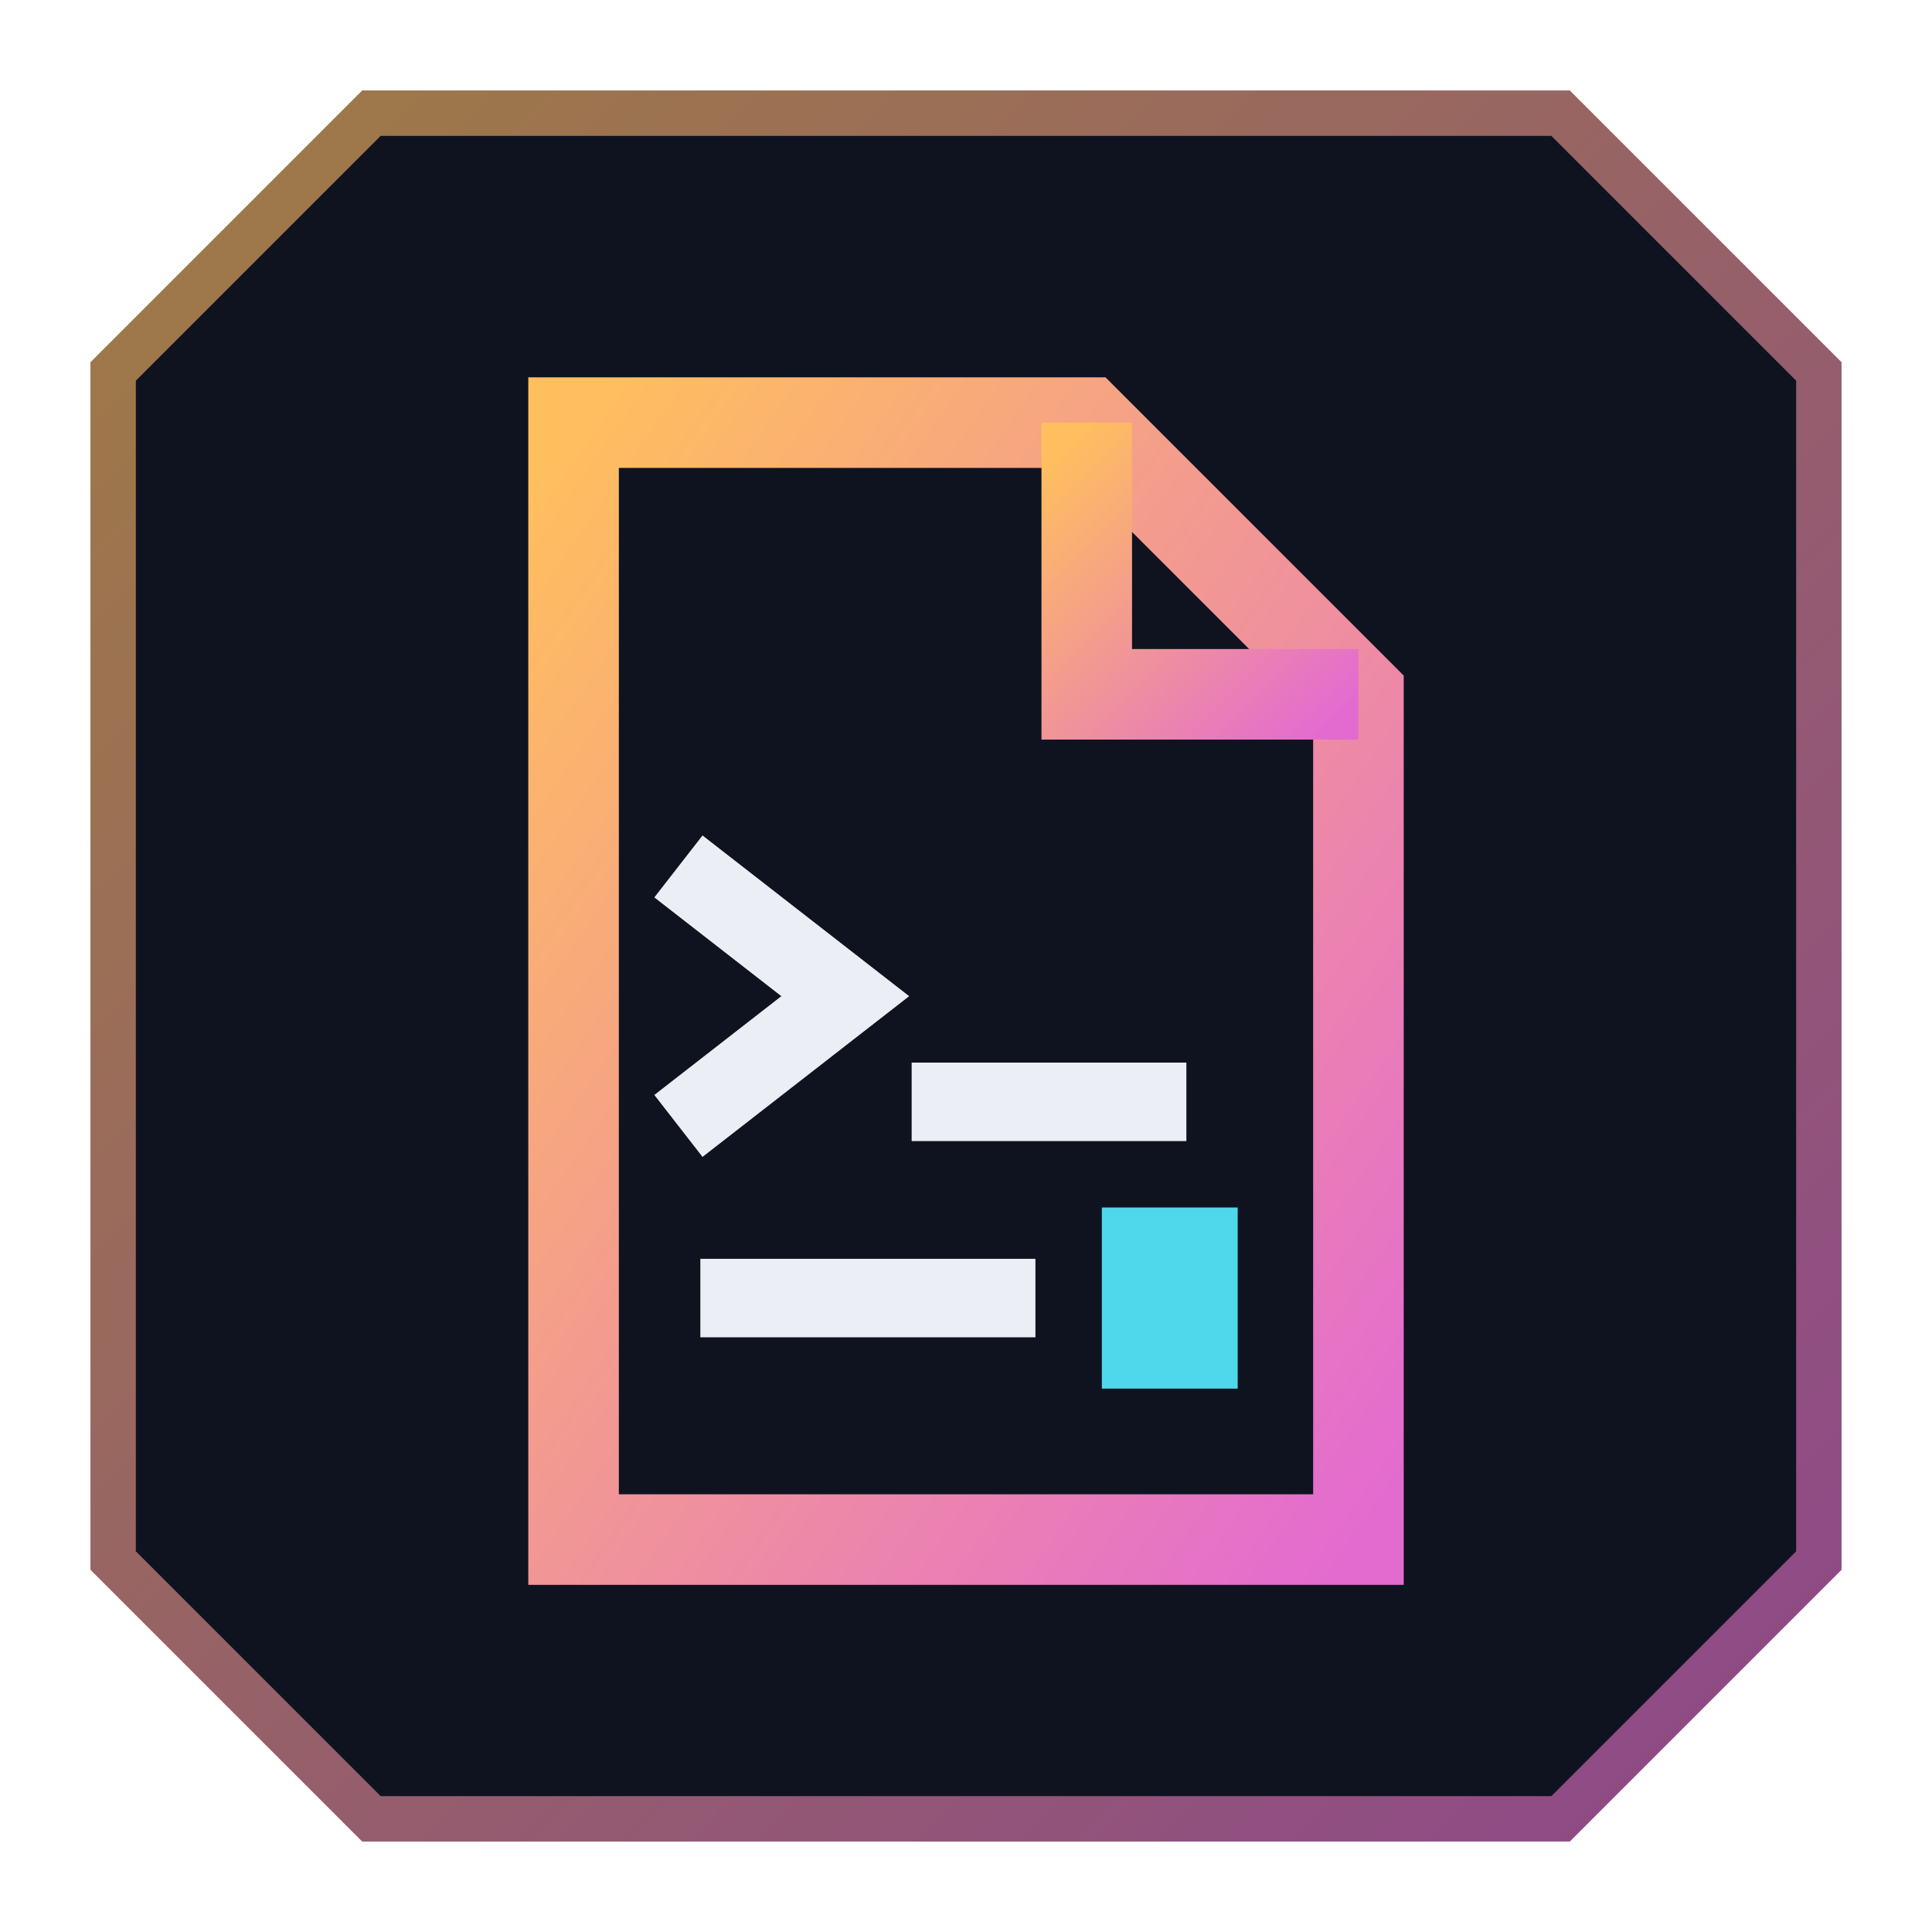
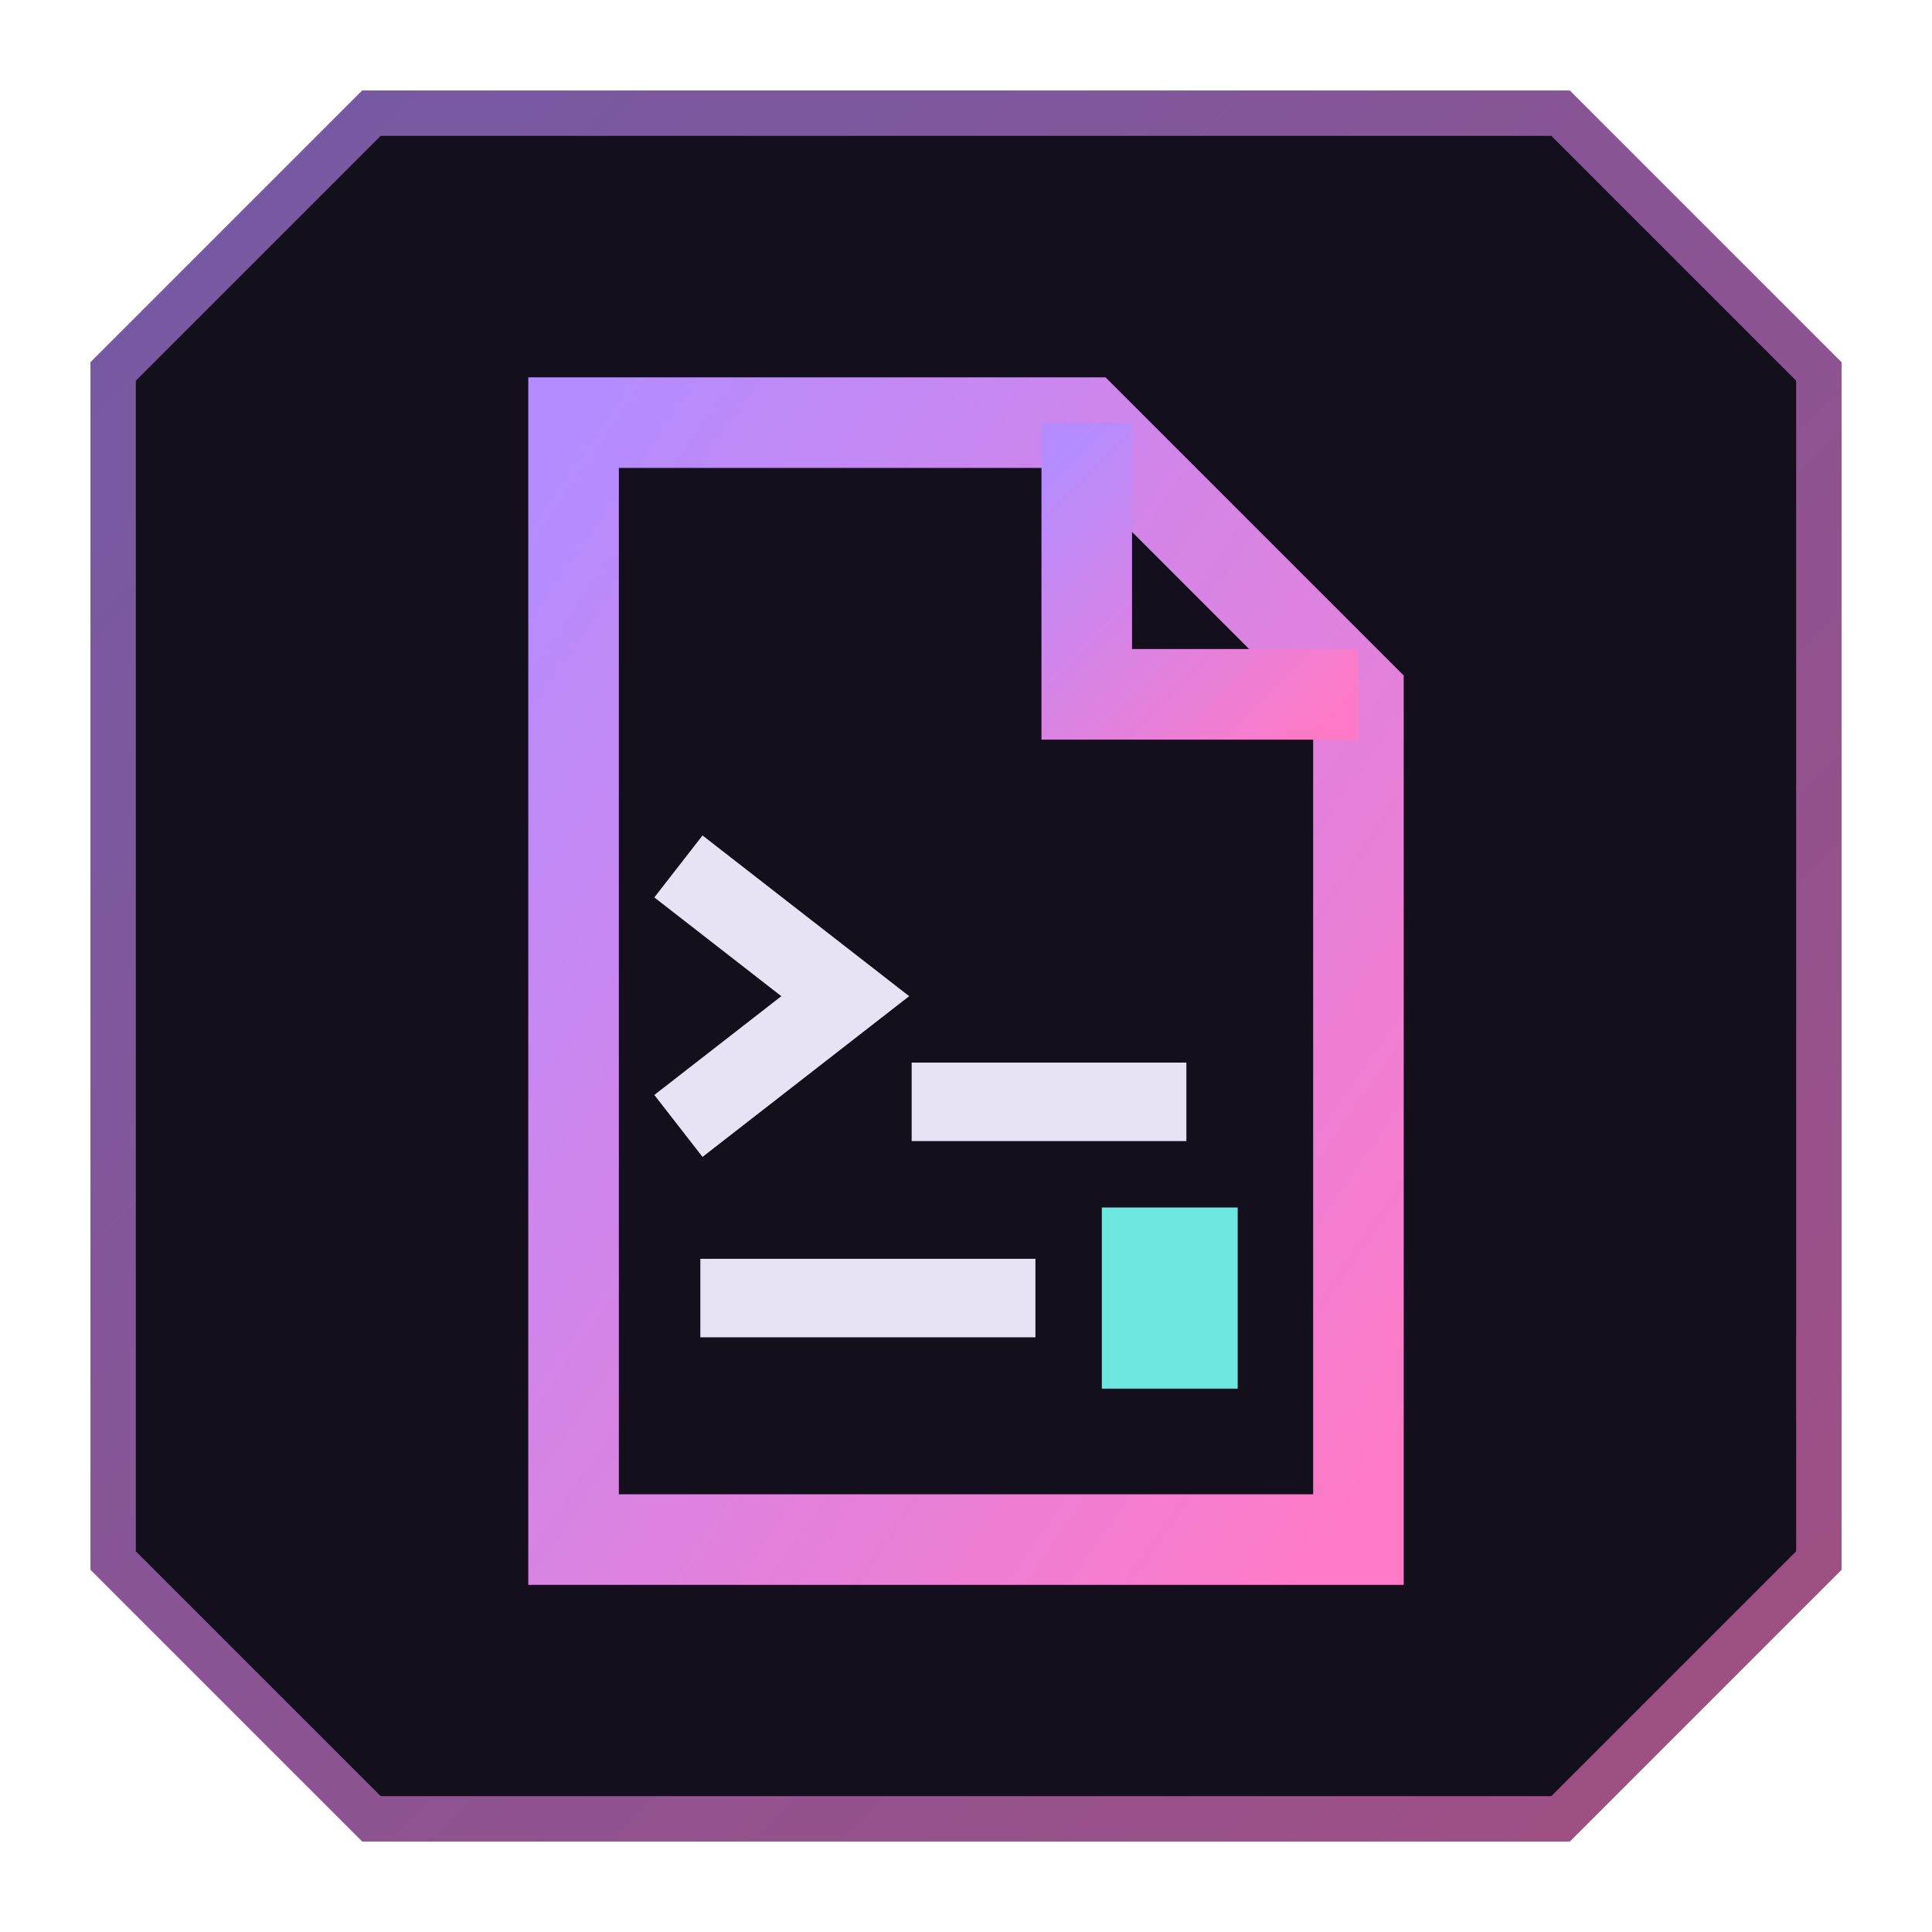
<svg xmlns="http://www.w3.org/2000/svg" viewBox="0 0 64 64">
  <defs>
    <linearGradient id="g" x1="0" y1="0" x2="1" y2="1">
-       <stop offset="0" stop-color="#ffbf5e" />
-       <stop offset="1" stop-color="#e36bd0" />
+       <stop offset="0" stop-color="#b48cff" />
+       <stop offset="1" stop-color="#ff7ac6" />
    </linearGradient>
  </defs>
-   <path d="M12 3h40l9 9v40l-9 9H12l-9-9V12z" fill="#0f1320" />
+   <path d="M12 3h40l9 9v40l-9 9H12l-9-9V12z" fill="#140f1d" />
  <path d="M12.3 3.75h39.4l8.55 8.55v39.4l-8.55 8.55H12.3l-8.55-8.55V12.3z" fill="none" stroke="url(#g)" stroke-opacity=".6" stroke-width="1.5" stroke-linejoin="miter" />
  <path d="M19 14h17l9 9v28H19z" fill="none" stroke="url(#g)" stroke-width="3" stroke-linejoin="miter" />
  <path d="M36 14v9h9" fill="none" stroke="url(#g)" stroke-width="3" stroke-linejoin="miter" />
-   <path d="M23.5 29.5l4.5 3.5-4.5 3.5" fill="none" stroke="#eceef5" stroke-width="2.6" stroke-linecap="square" stroke-linejoin="miter" />
-   <path d="M31.5 36.5h6.5M24.5 43h8.5" stroke="#eceef5" stroke-width="2.6" stroke-linecap="square" />
-   <rect x="36.5" y="40" width="4.5" height="6" fill="#4fd8eb" />
+   <path d="M23.5 29.5l4.5 3.5-4.5 3.5" fill="none" stroke="#e8e2f4" stroke-width="2.6" stroke-linecap="square" stroke-linejoin="miter" />
+   <path d="M31.5 36.5h6.5M24.5 43h8.5" stroke="#e8e2f4" stroke-width="2.6" stroke-linecap="square" />
+   <rect x="36.5" y="40" width="4.5" height="6" fill="#6ee7e0" />
</svg>
